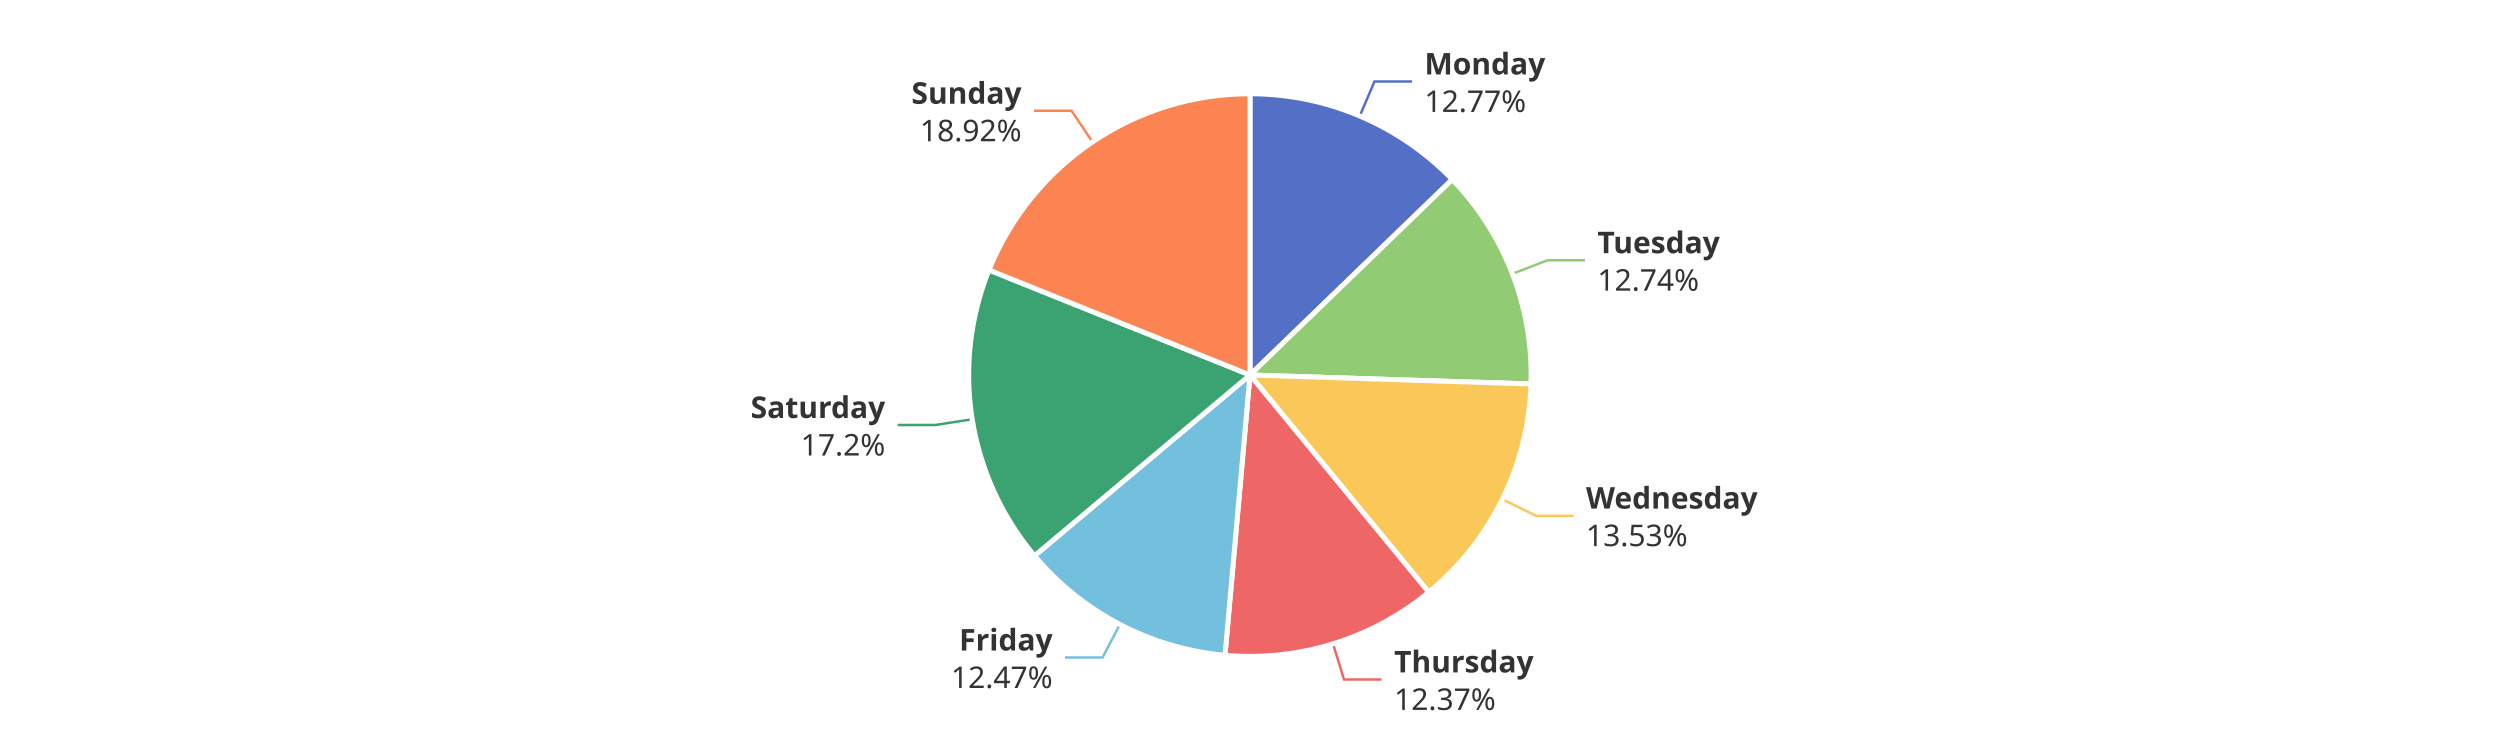
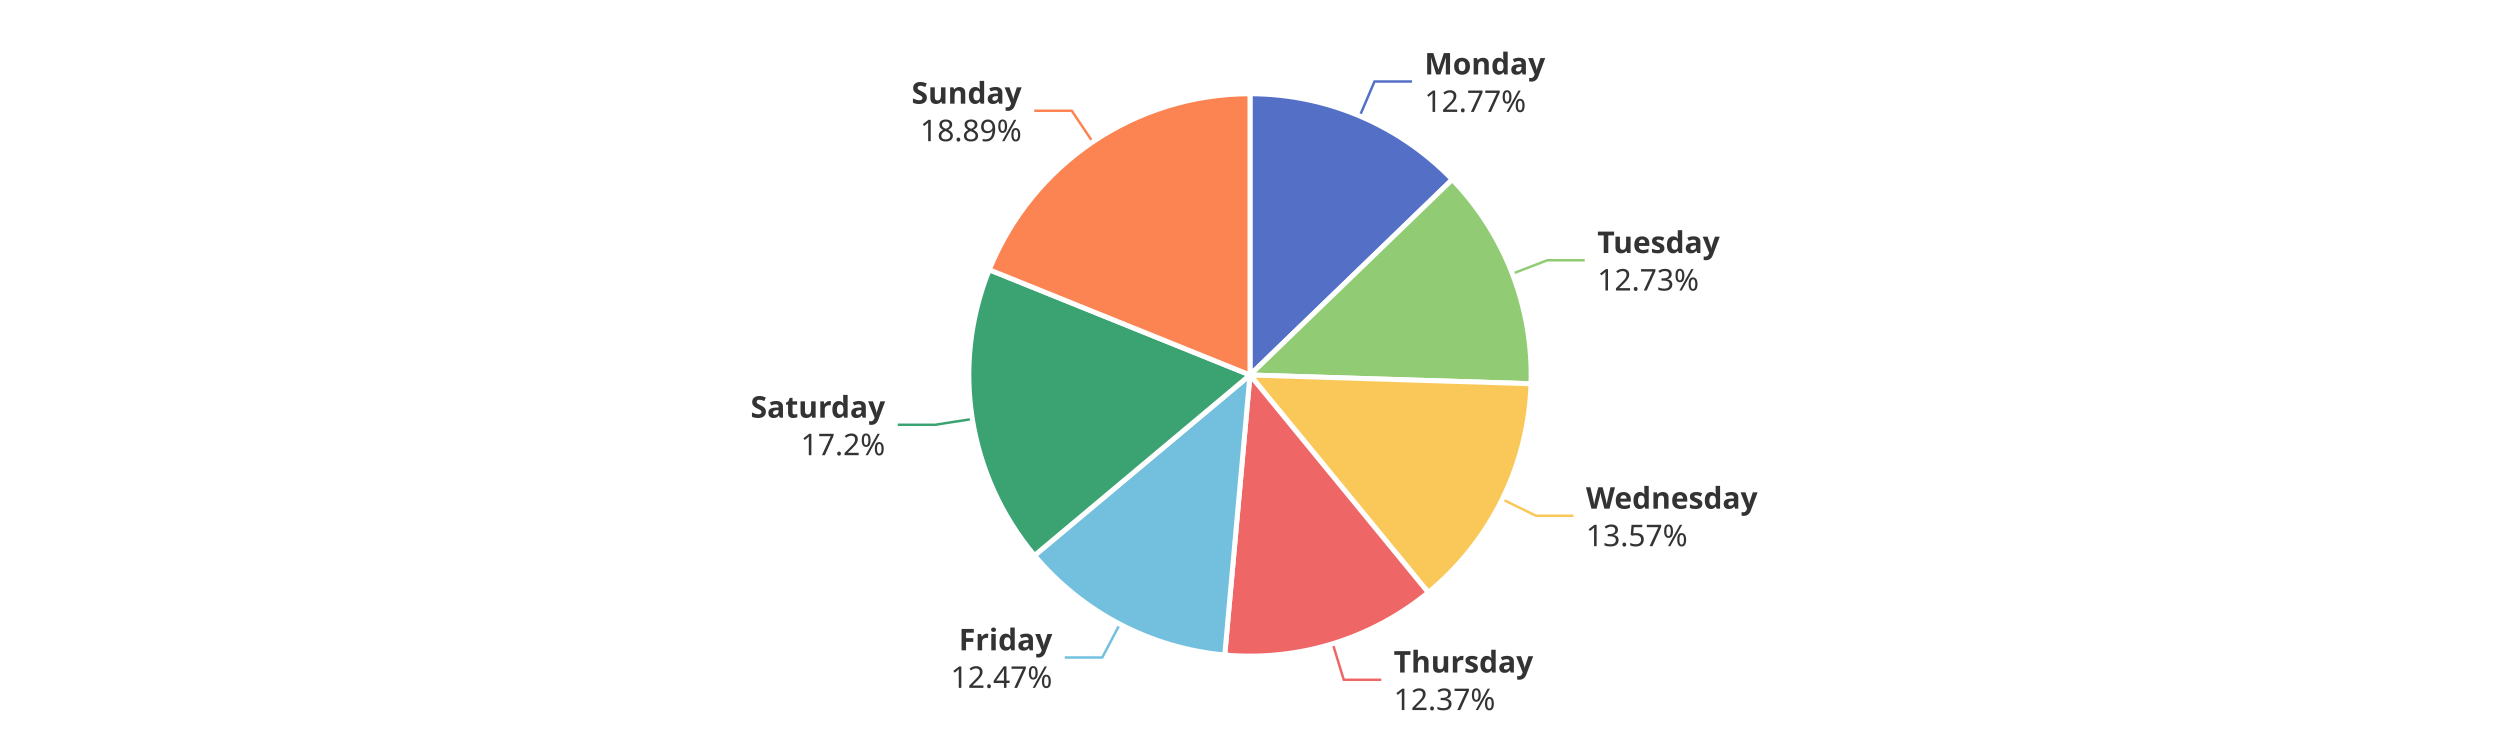
<svg xmlns="http://www.w3.org/2000/svg" width="1000" height="300" version="1.1" baseProfile="full" viewBox="0 0 1000 300">
  <rect width="1000" height="300" x="0" y="0" id="0" fill="#ffffff" />
  <polyline points="543.9 46.4 549.8 32.6 564.8 32.6" fill="none" stroke="#5470c6" />
-   <polyline points="605 109.5 619 104.1 634 104.1" fill="none" stroke="#91cc75" />
+   <polyline points="604.9 109.5 618.9 104.1 633.9 104.1" fill="none" stroke="#91cc75" />
  <polyline points="600.9 199.7 614.4 206.3 629.4 206.3" fill="none" stroke="#fac858" />
-   <polyline points="533.2 257.5 537.6 271.8 552.6 271.8" fill="none" stroke="#ee6666" />
-   <polyline points="448 249.7 441 263 426 263" fill="none" stroke="#73c0de" />
-   <polyline points="388.9 167.7 374.1 170 359.1 170" fill="none" stroke="#3ba272" />
-   <polyline points="437 56.8 428.6 44.3 413.6 44.3" fill="none" stroke="#fc8452" />
+   <polyline points="533.1 257.5 537.5 271.9 552.5 271.9" fill="none" stroke="#ee6666" />
+   <polyline points="447.9 249.7 440.9 263 425.9 263" fill="none" stroke="#73c0de" />
+   <polyline points="388.9 167.6 374.1 169.9 359.1 169.9" fill="none" stroke="#3ba272" />
+   <polyline points="437.1 56.8 428.7 44.3 413.7 44.3" fill="none" stroke="#fc8452" />
  <path d="M500 37.5A112.5 112.5 0 0 1 580.9 71.8L500 150Z" fill="#5470c6" stroke="#fff" stroke-width="2" stroke-linejoin="round" />
-   <path d="M580.9 71.8A112.5 112.5 0 0 1 612.4 153.6L500 150Z" fill="#91cc75" stroke="#fff" stroke-width="2" stroke-linejoin="round" />
-   <path d="M612.4 153.6A112.5 112.5 0 0 1 571.5 236.9L500 150Z" fill="#fac858" stroke="#fff" stroke-width="2" stroke-linejoin="round" />
-   <path d="M571.5 236.9A112.5 112.5 0 0 1 490 262.1L500 150Z" fill="#ee6666" stroke="#fff" stroke-width="2" stroke-linejoin="round" />
-   <path d="M490 262.1A112.5 112.5 0 0 1 413.8 222.3L500 150Z" fill="#73c0de" stroke="#fff" stroke-width="2" stroke-linejoin="round" />
-   <path d="M413.8 222.3A112.5 112.5 0 0 1 395.6 108L500 150Z" fill="#3ba272" stroke="#fff" stroke-width="2" stroke-linejoin="round" />
-   <path d="M395.6 108A112.5 112.5 0 0 1 500 37.5L500 150Z" fill="#fc8452" stroke="#fff" stroke-width="2" stroke-linejoin="round" />
-   <path d="M0 -15l42.8 0l0 30l-42.8 0Z" transform="translate(569.7942 32.6255)" fill="none" />
-   <text dominant-baseline="central" text-anchor="start" style="font-size:12px;font-family:sans-serif;font-weight:bold;" y="-7.5" transform="translate(569.7942 32.6255)" fill="#333" stroke="rgb(255,255,255)" stroke-width="2" paint-order="stroke" stroke-miterlimit="2">Monday</text>
-   <text dominant-baseline="central" text-anchor="start" style="font-size:12px;font-family:sans-serif;" y="7.5" transform="translate(569.7942 32.6255)" fill="#333" stroke="rgb(255,255,255)" stroke-width="2" paint-order="stroke" stroke-miterlimit="2">12.77%</text>
-   <path d="M0 -15l46.2 0l0 30l-46.2 0Z" transform="translate(638.9603 104.123)" fill="none" />
-   <text dominant-baseline="central" text-anchor="start" style="font-size:12px;font-family:sans-serif;font-weight:bold;" y="-7.5" transform="translate(638.9603 104.123)" fill="#333" stroke="rgb(255,255,255)" stroke-width="2" paint-order="stroke" stroke-miterlimit="2">Tuesday</text>
-   <text dominant-baseline="central" text-anchor="start" style="font-size:12px;font-family:sans-serif;" y="7.5" transform="translate(638.9603 104.123)" fill="#333" stroke="rgb(255,255,255)" stroke-width="2" paint-order="stroke" stroke-miterlimit="2">12.74%</text>
-   <path d="M0 -15l63.6 0l0 30l-63.6 0Z" transform="translate(634.3989 206.2952)" fill="none" />
-   <text dominant-baseline="central" text-anchor="start" style="font-size:12px;font-family:sans-serif;font-weight:bold;" y="-7.5" transform="translate(634.3989 206.2952)" fill="#333" stroke="rgb(255,255,255)" stroke-width="2" paint-order="stroke" stroke-miterlimit="2">Wednesday</text>
-   <text dominant-baseline="central" text-anchor="start" style="font-size:12px;font-family:sans-serif;" y="7.5" transform="translate(634.3989 206.2952)" fill="#333" stroke="rgb(255,255,255)" stroke-width="2" paint-order="stroke" stroke-miterlimit="2">13.53%</text>
-   <path d="M0 -15l50.2 0l0 30l-50.2 0Z" transform="translate(557.6469 271.8153)" fill="none" />
-   <text dominant-baseline="central" text-anchor="start" style="font-size:12px;font-family:sans-serif;font-weight:bold;" y="-7.5" transform="translate(557.6469 271.8153)" fill="#333" stroke="rgb(255,255,255)" stroke-width="2" paint-order="stroke" stroke-miterlimit="2">Thursday</text>
-   <text dominant-baseline="central" text-anchor="start" style="font-size:12px;font-family:sans-serif;" y="7.5" transform="translate(557.6469 271.8153)" fill="#333" stroke="rgb(255,255,255)" stroke-width="2" paint-order="stroke" stroke-miterlimit="2">12.37%</text>
-   <path d="M-40.9 -15l40.9 0l0 30l-40.9 0Z" transform="translate(421.0427 263.0499)" fill="none" />
-   <text dominant-baseline="central" text-anchor="end" style="font-size:12px;font-family:sans-serif;font-weight:bold;" y="-7.5" transform="translate(421.0427 263.0499)" fill="#333" stroke="rgb(255,255,255)" stroke-width="2" paint-order="stroke" stroke-miterlimit="2">Friday</text>
-   <text dominant-baseline="central" text-anchor="end" style="font-size:12px;font-family:sans-serif;" y="7.5" transform="translate(421.0427 263.0499)" fill="#333" stroke="rgb(255,255,255)" stroke-width="2" paint-order="stroke" stroke-miterlimit="2">12.47%</text>
-   <path d="M-48.2 -15l48.2 0l0 30l-48.2 0Z" transform="translate(354.0858 170.0463)" fill="none" />
-   <text dominant-baseline="central" text-anchor="end" style="font-size:12px;font-family:sans-serif;font-weight:bold;" y="-7.5" transform="translate(354.0858 170.0463)" fill="#333" stroke="rgb(255,255,255)" stroke-width="2" paint-order="stroke" stroke-miterlimit="2">Saturday</text>
-   <text dominant-baseline="central" text-anchor="end" style="font-size:12px;font-family:sans-serif;" y="7.5" transform="translate(354.0858 170.0463)" fill="#333" stroke="rgb(255,255,255)" stroke-width="2" paint-order="stroke" stroke-miterlimit="2">17.2%</text>
-   <path d="M-40.9 -15l40.9 0l0 30l-40.9 0Z" transform="translate(408.6265 44.3493)" fill="none" />
-   <text dominant-baseline="central" text-anchor="end" style="font-size:12px;font-family:sans-serif;font-weight:bold;" y="-7.5" transform="translate(408.6265 44.3493)" fill="#333" stroke="rgb(255,255,255)" stroke-width="2" paint-order="stroke" stroke-miterlimit="2">Sunday</text>
-   <text dominant-baseline="central" text-anchor="end" style="font-size:12px;font-family:sans-serif;" y="7.5" transform="translate(408.6265 44.3493)" fill="#333" stroke="rgb(255,255,255)" stroke-width="2" paint-order="stroke" stroke-miterlimit="2">18.92%</text>
+   <path d="M580.9 71.8A112.5 112.5 0 0 1 612.4 153.5L500 150Z" fill="#91cc75" stroke="#fff" stroke-width="2" stroke-linejoin="round" />
+   <path d="M612.4 153.5A112.5 112.5 0 0 1 571.3 237L500 150Z" fill="#fac858" stroke="#fff" stroke-width="2" stroke-linejoin="round" />
+   <path d="M571.3 237A112.5 112.5 0 0 1 489.9 262L500 150Z" fill="#ee6666" stroke="#fff" stroke-width="2" stroke-linejoin="round" />
+   <path d="M489.9 262A112.5 112.5 0 0 1 413.8 222.2L500 150Z" fill="#73c0de" stroke="#fff" stroke-width="2" stroke-linejoin="round" />
+   <path d="M413.8 222.2A112.5 112.5 0 0 1 395.7 107.9L500 150Z" fill="#3ba272" stroke="#fff" stroke-width="2" stroke-linejoin="round" />
+   <path d="M395.7 107.9A112.5 112.5 0 0 1 500 37.5L500 150Z" fill="#fc8452" stroke="#fff" stroke-width="2" stroke-linejoin="round" />
+   <path d="M0 -15l42.8 0l0 30l-42.8 0Z" transform="translate(569.7848 32.6215)" fill="none" />
+   <text dominant-baseline="central" text-anchor="start" style="font-size:12px;font-family:sans-serif;font-weight:bold;" y="-7.5" transform="translate(569.7848 32.6215)" fill="#333" stroke="rgb(255,255,255)" stroke-width="2" paint-order="stroke" stroke-miterlimit="2">Monday</text>
+   <text dominant-baseline="central" text-anchor="start" style="font-size:12px;font-family:sans-serif;" y="7.5" transform="translate(569.7848 32.6215)" fill="#333" stroke="rgb(255,255,255)" stroke-width="2" paint-order="stroke" stroke-miterlimit="2">12.77%</text>
+   <path d="M0 -15l46.2 0l0 30l-46.2 0Z" transform="translate(638.9348 104.057)" fill="none" />
+   <text dominant-baseline="central" text-anchor="start" style="font-size:12px;font-family:sans-serif;font-weight:bold;" y="-7.5" transform="translate(638.9348 104.057)" fill="#333" stroke="rgb(255,255,255)" stroke-width="2" paint-order="stroke" stroke-miterlimit="2">Tuesday</text>
+   <text dominant-baseline="central" text-anchor="start" style="font-size:12px;font-family:sans-serif;" y="7.5" transform="translate(638.9348 104.057)" fill="#333" stroke="rgb(255,255,255)" stroke-width="2" paint-order="stroke" stroke-miterlimit="2">12.73%</text>
+   <path d="M0 -15l63.6 0l0 30l-63.6 0Z" transform="translate(634.3863 206.3207)" fill="none" />
+   <text dominant-baseline="central" text-anchor="start" style="font-size:12px;font-family:sans-serif;font-weight:bold;" y="-7.5" transform="translate(634.3863 206.3207)" fill="#333" stroke="rgb(255,255,255)" stroke-width="2" paint-order="stroke" stroke-miterlimit="2">Wednesday</text>
+   <text dominant-baseline="central" text-anchor="start" style="font-size:12px;font-family:sans-serif;" y="7.5" transform="translate(634.3863 206.3207)" fill="#333" stroke="rgb(255,255,255)" stroke-width="2" paint-order="stroke" stroke-miterlimit="2">13.57%</text>
+   <path d="M0 -15l50.2 0l0 30l-50.2 0Z" transform="translate(557.4865 271.8647)" fill="none" />
+   <text dominant-baseline="central" text-anchor="start" style="font-size:12px;font-family:sans-serif;font-weight:bold;" y="-7.5" transform="translate(557.4865 271.8647)" fill="#333" stroke="rgb(255,255,255)" stroke-width="2" paint-order="stroke" stroke-miterlimit="2">Thursday</text>
+   <text dominant-baseline="central" text-anchor="start" style="font-size:12px;font-family:sans-serif;" y="7.5" transform="translate(557.4865 271.8647)" fill="#333" stroke="rgb(255,255,255)" stroke-width="2" paint-order="stroke" stroke-miterlimit="2">12.37%</text>
+   <path d="M-40.9 -15l40.9 0l0 30l-40.9 0Z" transform="translate(420.9115 262.9814)" fill="none" />
+   <text dominant-baseline="central" text-anchor="end" style="font-size:12px;font-family:sans-serif;font-weight:bold;" y="-7.5" transform="translate(420.9115 262.9814)" fill="#333" stroke="rgb(255,255,255)" stroke-width="2" paint-order="stroke" stroke-miterlimit="2">Friday</text>
+   <text dominant-baseline="central" text-anchor="end" style="font-size:12px;font-family:sans-serif;" y="7.5" transform="translate(420.9115 262.9814)" fill="#333" stroke="rgb(255,255,255)" stroke-width="2" paint-order="stroke" stroke-miterlimit="2">12.47%</text>
+   <path d="M-48.2 -15l48.2 0l0 30l-48.2 0Z" transform="translate(354.0663 169.9236)" fill="none" />
+   <text dominant-baseline="central" text-anchor="end" style="font-size:12px;font-family:sans-serif;font-weight:bold;" y="-7.5" transform="translate(354.0663 169.9236)" fill="#333" stroke="rgb(255,255,255)" stroke-width="2" paint-order="stroke" stroke-miterlimit="2">Saturday</text>
+   <text dominant-baseline="central" text-anchor="end" style="font-size:12px;font-family:sans-serif;" y="7.5" transform="translate(354.0663 169.9236)" fill="#333" stroke="rgb(255,255,255)" stroke-width="2" paint-order="stroke" stroke-miterlimit="2">17.2%</text>
+   <path d="M-40.9 -15l40.9 0l0 30l-40.9 0Z" transform="translate(408.6723 44.3184)" fill="none" />
+   <text dominant-baseline="central" text-anchor="end" style="font-size:12px;font-family:sans-serif;font-weight:bold;" y="-7.5" transform="translate(408.6723 44.3184)" fill="#333" stroke="rgb(255,255,255)" stroke-width="2" paint-order="stroke" stroke-miterlimit="2">Sunday</text>
+   <text dominant-baseline="central" text-anchor="end" style="font-size:12px;font-family:sans-serif;" y="7.5" transform="translate(408.6723 44.3184)" fill="#333" stroke="rgb(255,255,255)" stroke-width="2" paint-order="stroke" stroke-miterlimit="2">18.89%</text>
</svg>
